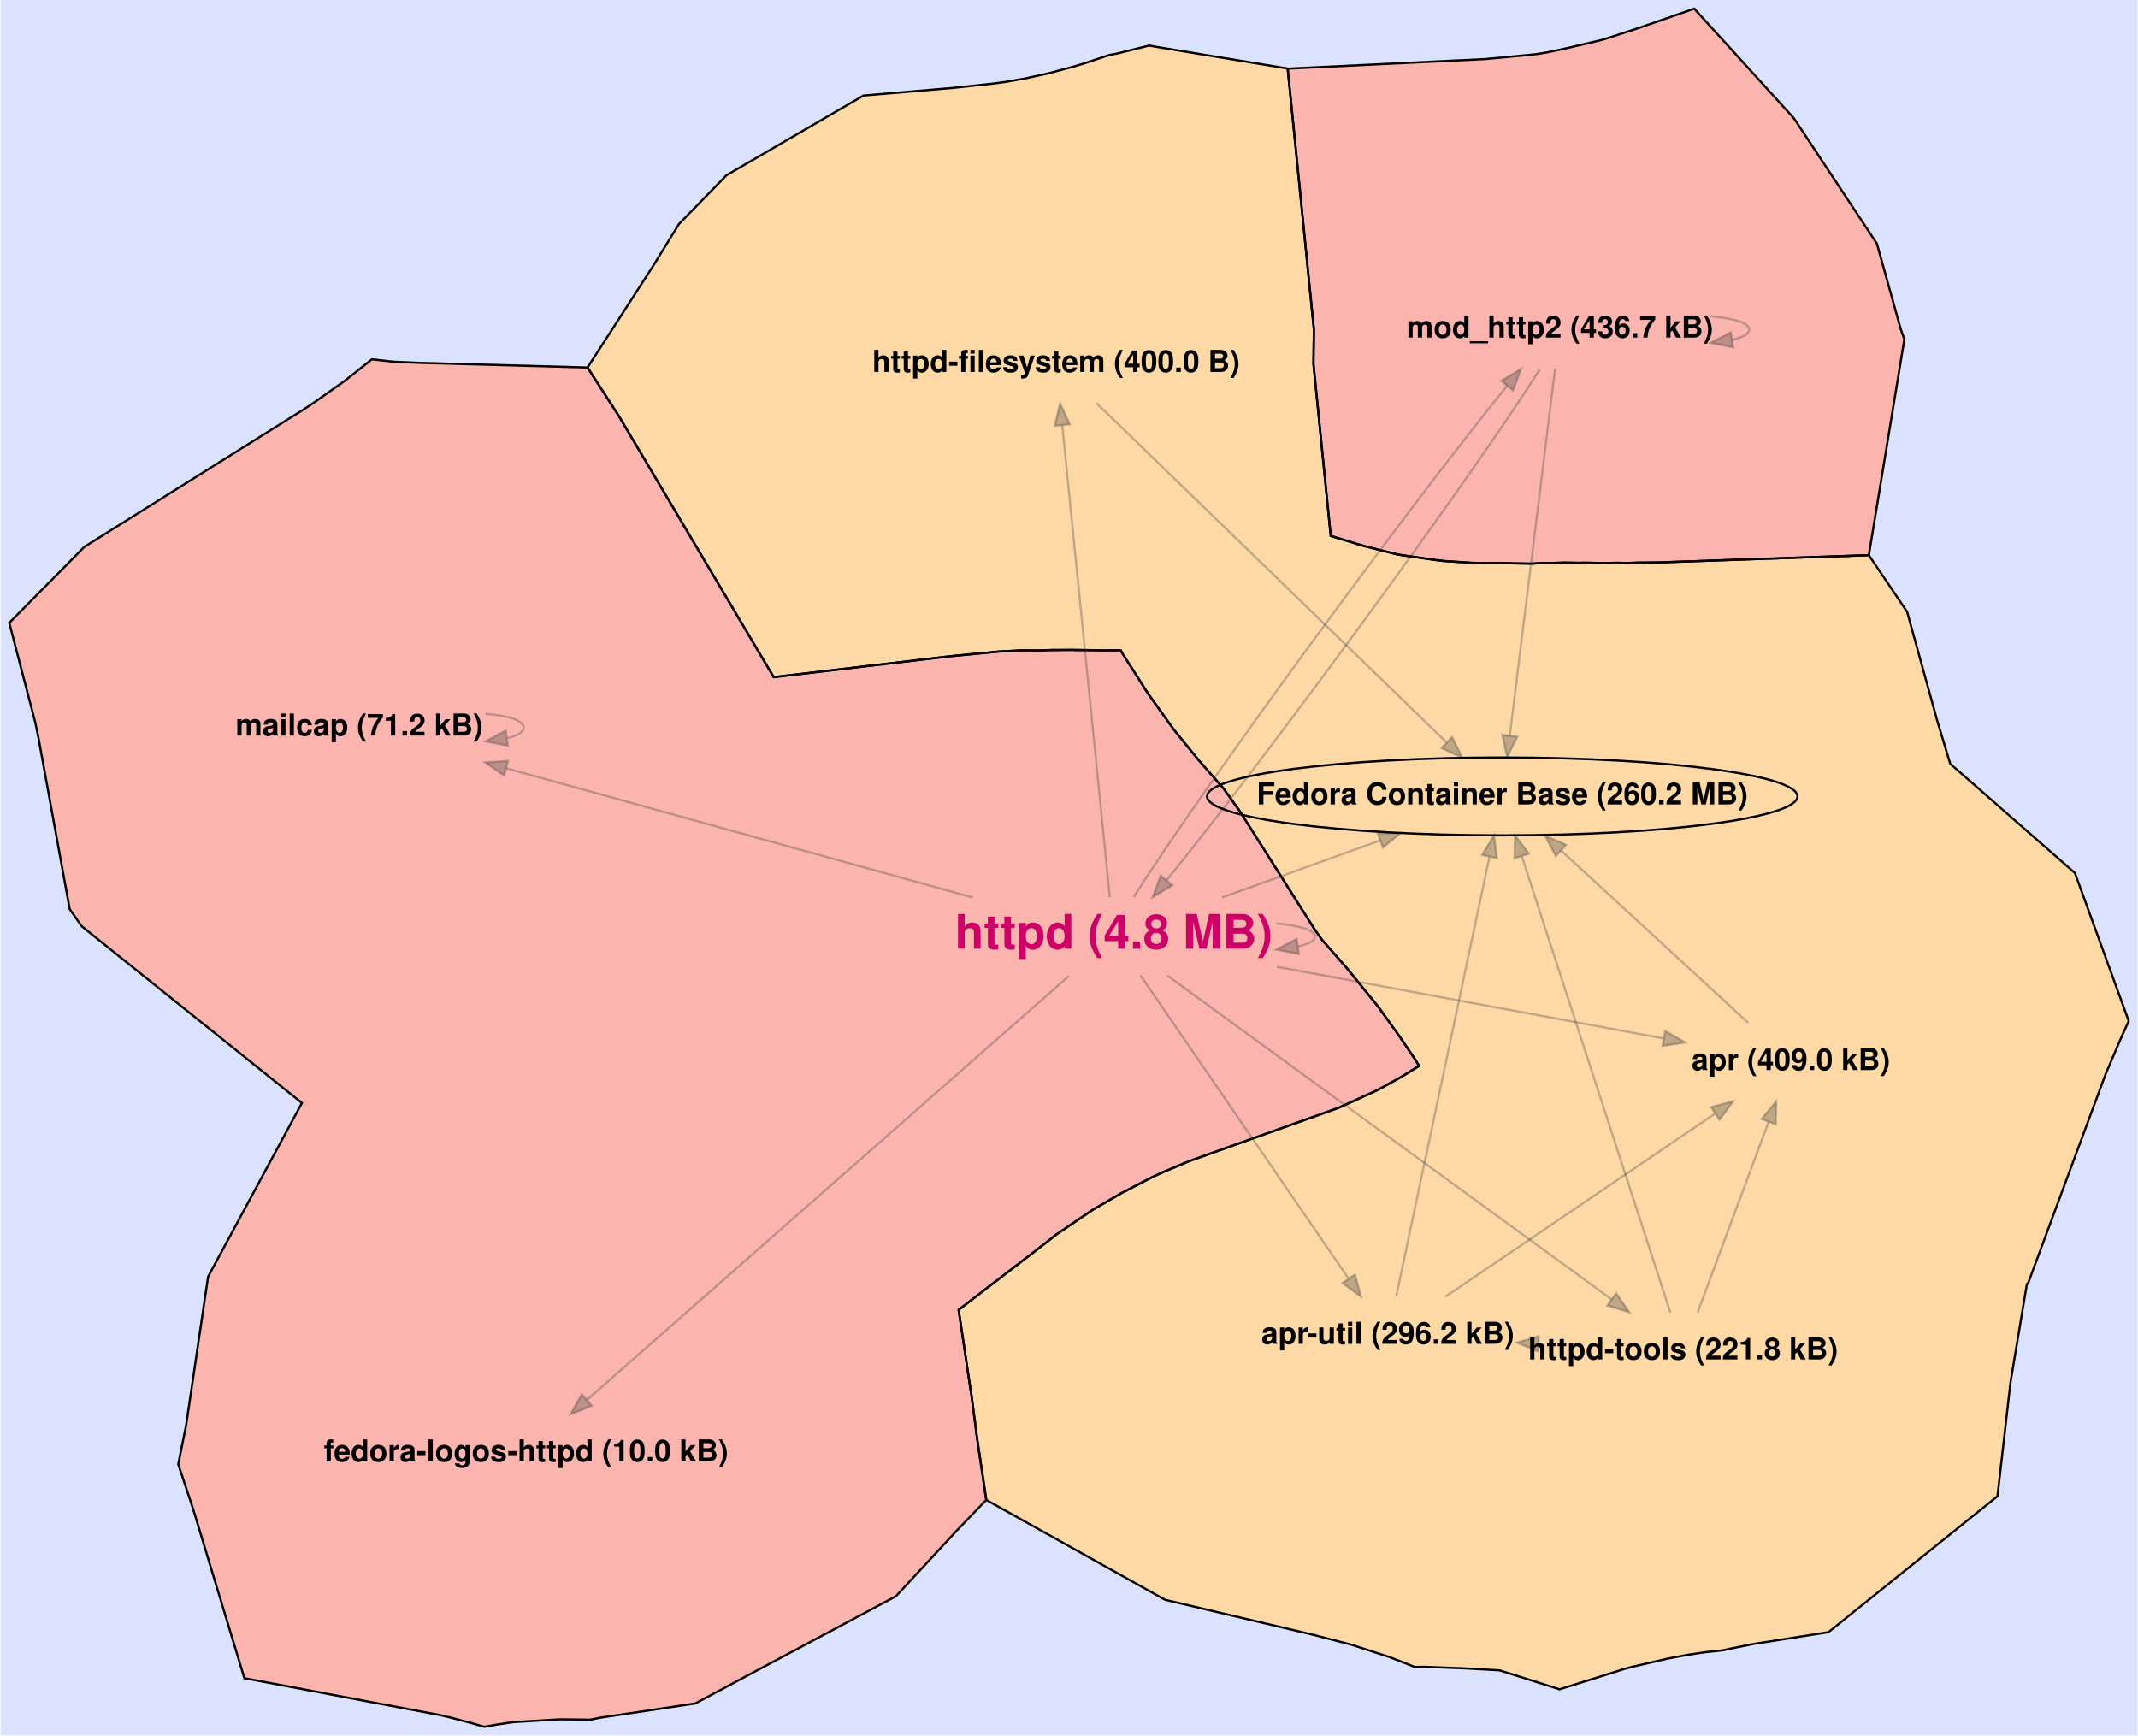
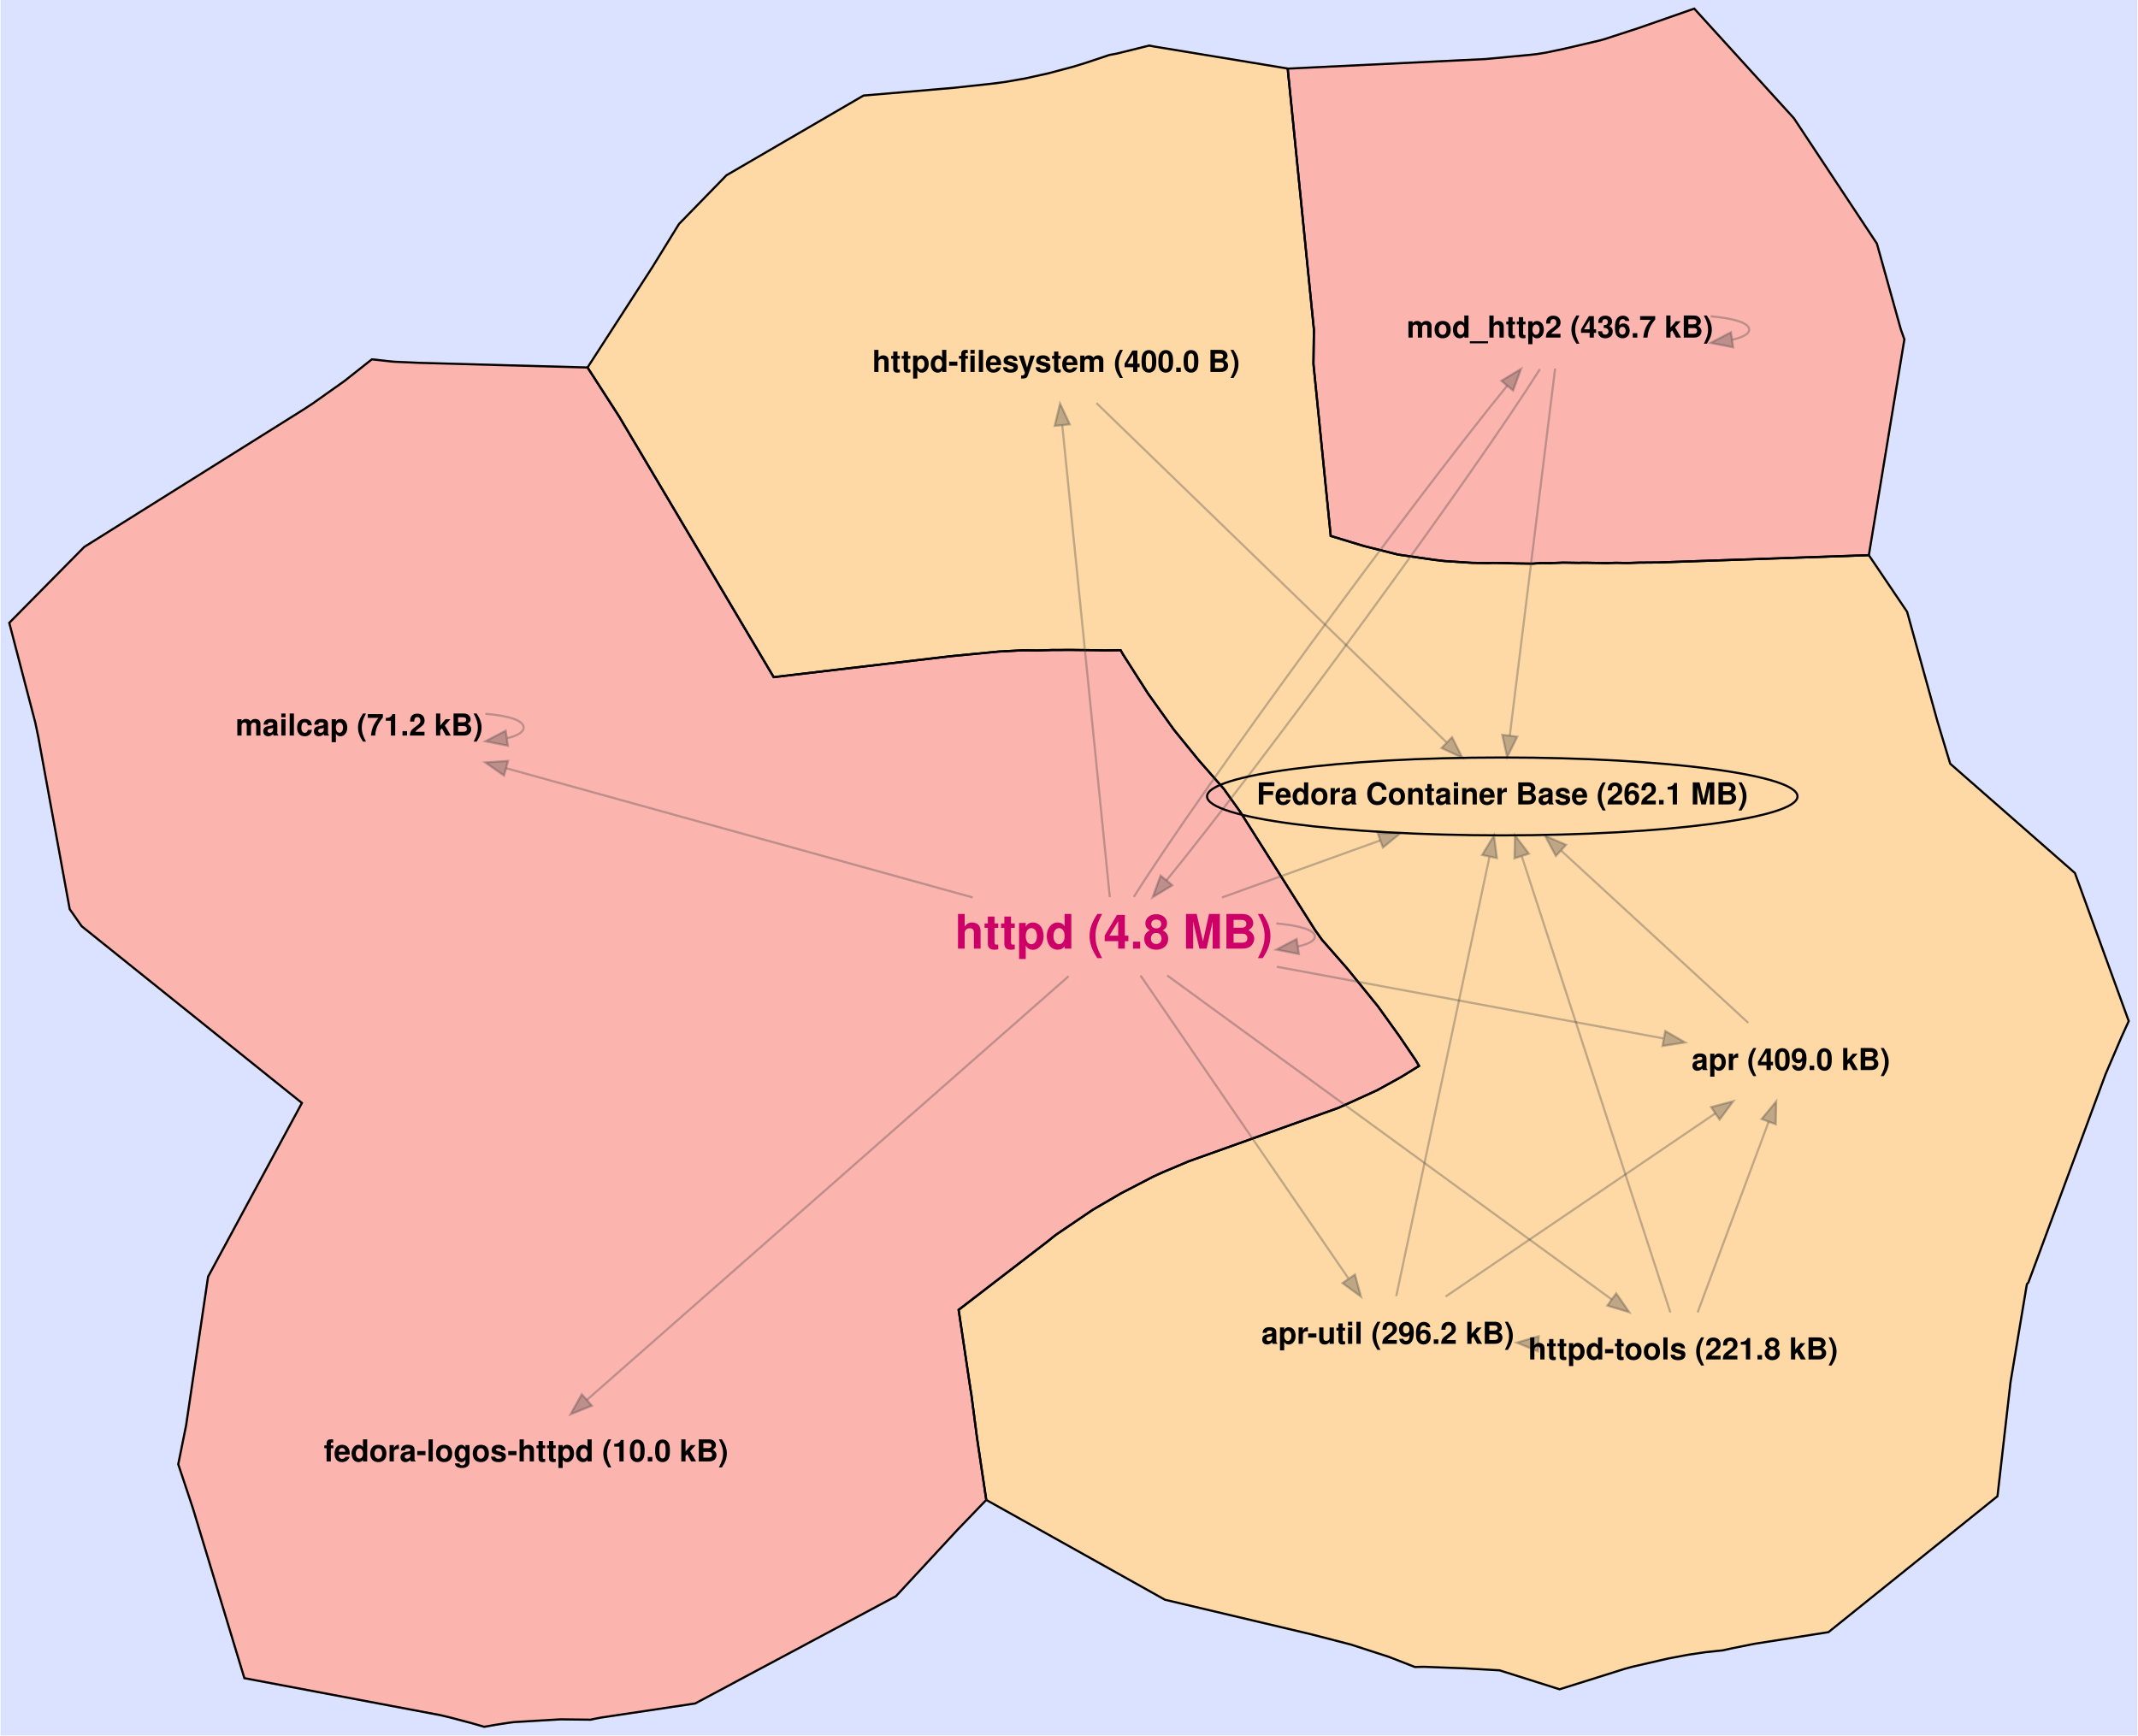
<svg xmlns="http://www.w3.org/2000/svg" width="988pt" height="802pt" viewBox="0.00 0.00 987.99 802.46">
  <g id="graph0" class="graph" transform="scale(1 1) rotate(0) translate(107.829 690.0486)">
    <polygon fill="#dae2ff" stroke="transparent" points="-107.829,112.413 -107.829,-690.049 880.165,-690.049 880.165,112.413 -107.829,112.413" />
-     <polygon fill="#fed9a6" stroke="#fed9a6" points="353.58,-388.764 331.236,-386.601 249.615,-376.948 178.19,-497.405 163.552,-520.121 193.462,-566.425 343.213,-526.749 346.443,-523.281 348.02,-522.564 348.621,-522.029 352.157,-522.029 356.264,-548.036 360.165,-521.893 363.056,-521.893 366.714,-550.349 370.799,-521.854 370.807,-521.854 373.832,-524.435 373.832,-524.435 370.807,-521.854 370.799,-521.854 366.714,-550.349 363.056,-521.893 360.165,-521.893 356.264,-548.036 352.157,-522.029 348.621,-522.029 348.02,-522.564 346.443,-523.281 343.213,-526.749 193.462,-566.425 205.839,-586.48 227.785,-609 291.146,-645.865 332.905,-649.441 350.576,-651.355 356.718,-652.159 365.95,-653.783 376.687,-656.157 388.409,-659.278 394.529,-661.183 404.868,-664.637 408.333,-665.28 423.211,-668.971 425.768,-668.498 487.173,-658.38 487.287,-658.312 499.405,-537.65 499.193,-521.76 507.181,-442.23 522.442,-437.591 537.979,-433.691 538.632,-433.562 542.613,-364.004 548.32,-322.05 552.153,-322.05 553.428,-321.677 556.792,-321.677 556.792,-321.677 553.428,-321.677 552.153,-322.05 548.32,-322.05 542.613,-364.004 538.632,-433.562 555.015,-431.187 559.717,-430.63 572.641,-429.787 580.201,-429.695 582.036,-429.77 588.245,-429.689 591.929,-429.541 600.4,-429.425 604.591,-429.702 608.11,-429.649 614.72,-429.901 622.08,-429.783 623.269,-429.827 624.848,-429.843 634.889,-429.671 634.71,-414.084 630.743,-322.173 626.872,-322.173 625.387,-321.73 625.387,-321.73 626.872,-322.173 630.743,-322.173 634.71,-414.084 634.889,-429.671 638.881,-429.815 644.437,-429.715 644.293,-351.779 644.293,-351.779 644.437,-429.715 649.673,-429.899 658.604,-429.971 755.994,-433.339 773.698,-407.131 787.748,-356.371 793.611,-336.913 851.289,-286.366 876.165,-217.907 872.826,-210.582 741.756,-204.847 737.877,-200.883 735.05,-200.007 733.556,-198.915 731.705,-198.915 727.061,-156.08 725.06,-195.562 729.109,-199.295 725.782,-202.145 725.782,-202.145 729.109,-199.295 725.06,-195.562 720.074,-194.076 720.074,-194.076 725.06,-195.562 727.061,-156.08 731.705,-198.915 733.556,-198.915 735.05,-200.007 737.877,-200.883 741.756,-204.847 872.826,-210.582 865.436,-193.31 752.595,-195.779 741.311,-192.36 741.311,-192.36 752.595,-195.779 865.436,-193.31 829.785,-97.085 829.095,-96.255 828.878,-95.127 821.493,-50.867 815.473,1.803 737.308,64.656 703.21,70.018 700.16,-28.087 700.16,-28.087 703.21,70.018 692.751,72.117 688.519,73.059 680.444,73.913 672.504,75.083 672.686,-20.223 672.686,-20.223 672.504,75.083 663.029,76.874 646.732,80.633 643.13,81.612 642.148,20.691 642.148,20.691 643.13,81.612 612.998,91.065 585.232,82.298 569.437,81.4 550.386,80.674 546.078,80.753 534.131,76.092 516.559,70.392 498.003,65.596 430.542,49.662 347.913,3.506 343.642,-25.145 341.013,-45.3 340.657,-47.41 335.134,-84.39 376.326,-116.051 379.204,-118.374 380.231,-119.168 397.087,-130.605 410.106,-138.193 425.168,-146.012 429.765,-148.099 441.646,-153.113 510.674,-177.75 528.629,-185.917 539.784,-192.076 548.017,-197.163 546.539,-199.702 538.788,-211.111 529.019,-224.718 514.863,-242.134 503.124,-255.525 499.835,-260.149 465.224,-314.824 457.7,-325.342 446.069,-338.61 434.651,-352.649 422.73,-369.321 411.216,-387.334 410.024,-389.395 401.956,-389.308 399.371,-389.392 390.49,-389.489 390.44,-389.492 386.146,-389.54 380.647,-389.482 378.769,-389.503 371.79,-389.28 365.047,-389.357 364.093,-389.327 353.58,-388.764 353.58,-388.764" />
-     <polygon fill="#fbb4ae" stroke="#fbb4ae" points="434.651,-352.649 446.069,-338.61 457.7,-325.342 465.224,-314.824 499.835,-260.149 503.124,-255.525 514.863,-242.134 529.019,-224.718 538.788,-211.111 546.539,-199.702 548.017,-197.163 539.784,-192.076 528.629,-185.917 510.674,-177.75 441.646,-153.113 439.983,-212.941 439.983,-212.941 441.646,-153.113 429.765,-148.099 425.168,-146.012 410.106,-138.193 397.087,-130.605 380.231,-119.168 379.204,-118.374 376.326,-116.051 335.134,-84.39 340.657,-47.41 341.013,-45.3 343.642,-25.145 347.913,3.506 334.632,17.294 306.138,48.036 213.304,97.623 169.669,104.164 169.253,104.237 166.575,104.769 165.268,105.061 165,105.127 151.039,104.963 129.508,106.233 127.382,106.509 121.161,107.463 115.8,108.413 109.876,106.699 100.306,104.171 95.584,103.042 4.877,85.921 -18.923,7.37 -25.698,-12.983 -22.064,-30.96 -11.904,-99.7 31.486,-180.036 -70.364,-261.778 -75.885,-269.665 -90.381,-349.144 -91.782,-355.864 -103.829,-402.049 -69.144,-437.155 31.916,-500.49 36.468,-503.466 51.136,-513.858 51.818,-449.187 53.905,-398.347 58.477,-358.56 62.898,-357.318 62.898,-357.318 58.477,-358.56 53.905,-398.347 51.818,-449.187 51.136,-513.858 63.836,-523.893 73.184,-522.861 74.303,-522.775 85.849,-522.265 163.552,-520.121 178.19,-497.405 249.615,-376.948 331.236,-386.601 353.58,-388.764 364.093,-389.327 365.047,-389.357 371.79,-389.28 378.769,-389.503 380.647,-389.482 386.146,-389.54 390.44,-389.492 390.49,-389.489 399.371,-389.392 401.956,-389.308 410.024,-389.395 411.216,-387.334 412.038,-289.01 415.989,-257.447 416.391,-256.989 415.406,-255.873 409.446,-252.38 404.726,-252.38 404.726,-252.38 409.446,-252.38 415.406,-255.873 416.391,-256.989 415.989,-257.447 412.038,-289.01 411.216,-387.334 422.73,-369.321 422.909,-282.188 427.109,-257.117 425.746,-256.707 425.746,-256.707 427.109,-257.117 422.909,-282.188 422.73,-369.321 434.651,-352.649 434.651,-352.649" />
-     <polygon fill="#fbb4ae" stroke="#fbb4ae" points="759.72,-577.392 770.809,-537.65 772.426,-533.155 755.994,-433.339 658.604,-429.971 649.673,-429.899 644.437,-429.715 638.881,-429.815 634.889,-429.671 624.848,-429.843 623.269,-429.827 622.08,-429.783 614.72,-429.901 608.11,-429.649 604.591,-429.702 600.4,-429.425 591.929,-429.541 588.245,-429.689 582.036,-429.77 580.201,-429.695 572.641,-429.787 559.717,-430.63 555.015,-431.187 538.632,-433.562 537.979,-433.691 522.442,-437.591 507.181,-442.23 499.193,-521.76 499.405,-537.65 516.912,-537.65 516.912,-537.65 499.405,-537.65 487.287,-658.312 578.78,-662.74 599.998,-664.751 602.674,-665.066 606.846,-665.749 614.842,-667.429 631.683,-671.36 633.718,-671.928 649.421,-677.041 675.268,-686.049 721.352,-635.358 759.72,-577.392 759.72,-577.392" />
-     <polyline fill="none" stroke="#000000" points="580.201,-429.695 582.036,-429.77 588.245,-429.689 591.929,-429.541 600.4,-429.425 604.591,-429.702 608.11,-429.649 614.72,-429.901 622.08,-429.783 623.269,-429.827 624.848,-429.843 634.889,-429.671 638.881,-429.815 644.437,-429.715 649.673,-429.899 658.604,-429.971 755.994,-433.339 773.698,-407.131 787.748,-356.371 793.611,-336.913 851.289,-286.366 876.165,-217.907 872.826,-210.582 865.436,-193.31 829.785,-97.085 829.095,-96.255 828.878,-95.127 821.493,-50.867 815.473,1.803 737.308,64.656 703.21,70.018 692.751,72.117 688.519,73.059 680.444,73.913 672.504,75.083 663.029,76.874 646.732,80.633 643.13,81.612 612.998,91.065 585.232,82.298 569.437,81.4 550.386,80.674 546.078,80.753 534.131,76.092 516.559,70.392 498.003,65.596 430.542,49.662 347.913,3.506 343.642,-25.145 341.013,-45.3 340.657,-47.41 335.134,-84.39 376.326,-116.051 379.204,-118.374 380.231,-119.168 397.087,-130.605 410.106,-138.193 425.168,-146.012 429.765,-148.099 441.646,-153.113 510.674,-177.75 528.629,-185.917 539.784,-192.076 548.017,-197.163 546.539,-199.702 538.788,-211.111 529.019,-224.718 514.863,-242.134 503.124,-255.525 499.835,-260.149 465.224,-314.824 457.7,-325.342 446.069,-338.61 434.651,-352.649 422.73,-369.321 411.216,-387.334 410.024,-389.395 401.956,-389.308 399.371,-389.392 390.49,-389.489 390.44,-389.492 386.146,-389.54 380.647,-389.482 378.769,-389.503 371.79,-389.28 365.047,-389.357 364.093,-389.327 353.58,-388.764 331.236,-386.601 249.615,-376.948 178.19,-497.405 163.552,-520.121 193.462,-566.425 205.839,-586.48 227.785,-609 291.146,-645.865 332.905,-649.441 350.576,-651.355 356.718,-652.159 365.95,-653.783 376.687,-656.157 388.409,-659.278 394.529,-661.183 404.868,-664.637 408.333,-665.28 423.211,-668.971 425.768,-668.498 487.173,-658.38 487.287,-658.312 499.405,-537.65 499.193,-521.76 507.181,-442.23 522.442,-437.591 537.979,-433.691 538.632,-433.562 555.015,-431.187 559.717,-430.63 572.641,-429.787 580.201,-429.695 " />
-     <polyline fill="none" stroke="#000000" points="151.039,104.963 165,105.127 165.268,105.061 166.575,104.769 169.253,104.237 169.669,104.164 213.304,97.623 306.138,48.036 334.632,17.294 347.913,3.506 343.642,-25.145 341.013,-45.3 340.657,-47.41 335.134,-84.39 376.326,-116.051 379.204,-118.374 380.231,-119.168 397.087,-130.605 410.106,-138.193 425.168,-146.012 429.765,-148.099 441.646,-153.113 510.674,-177.75 528.629,-185.917 539.784,-192.076 548.017,-197.163 546.539,-199.702 538.788,-211.111 529.019,-224.718 514.863,-242.134 503.124,-255.525 499.835,-260.149 465.224,-314.824 457.7,-325.342 446.069,-338.61 434.651,-352.649 422.73,-369.321 411.216,-387.334 410.024,-389.395 401.956,-389.308 399.371,-389.392 390.49,-389.489 390.44,-389.492 386.146,-389.54 380.647,-389.482 378.769,-389.503 371.79,-389.28 365.047,-389.357 364.093,-389.327 353.58,-388.764 331.236,-386.601 249.615,-376.948 178.19,-497.405 163.552,-520.121 85.849,-522.265 74.303,-522.775 73.184,-522.861 63.836,-523.893 51.136,-513.858 36.468,-503.466 31.916,-500.49 -69.144,-437.155 -103.829,-402.049 -91.782,-355.864 -90.381,-349.144 -75.885,-269.665 -70.364,-261.778 31.486,-180.036 -11.904,-99.7 -22.064,-30.96 -25.698,-12.983 -18.923,7.37 4.877,85.921 95.584,103.042 100.306,104.171 109.876,106.699 115.8,108.413 121.161,107.463 127.382,106.509 129.508,106.233 151.039,104.963 " />
+     <polygon fill="#fed9a6" stroke="#fed9a6" points="163.552,-520.121 178.19,-497.405 249.615,-376.948 331.236,-386.601 353.58,-388.764 364.093,-389.327 365.047,-389.357 371.79,-389.28 378.769,-389.503 380.647,-389.482 386.146,-389.54 390.44,-389.492 390.49,-389.489 399.371,-389.392 401.956,-389.308 410.024,-389.395 411.216,-387.334 422.73,-369.321 434.651,-352.649 446.069,-338.61 457.7,-325.342 465.224,-314.824 499.835,-260.149 503.124,-255.525 514.863,-242.134 529.019,-224.718 538.788,-211.111 546.539,-199.702 548.017,-197.163 539.784,-192.076 528.629,-185.917 510.674,-177.75 441.646,-153.113 429.765,-148.099 425.168,-146.012 410.106,-138.193 397.087,-130.605 380.231,-119.168 379.204,-118.374 376.326,-116.051 335.134,-84.39 340.657,-47.41 341.013,-45.3 343.642,-25.145 347.913,3.506 430.542,49.662 498.003,65.596 516.559,70.392 534.131,76.092 546.078,80.753 550.386,80.674 569.437,81.4 585.232,82.298 612.998,91.065 643.13,81.612 642.148,20.691 642.148,20.691 643.13,81.612 646.732,80.633 663.029,76.874 672.504,75.083 672.686,-20.223 672.686,-20.223 672.504,75.083 680.444,73.913 688.519,73.059 692.751,72.117 703.21,70.018 700.16,-28.087 700.16,-28.087 703.21,70.018 737.308,64.656 815.473,1.803 821.493,-50.867 828.878,-95.127 829.095,-96.255 829.785,-97.085 865.436,-193.31 752.595,-195.779 741.311,-192.36 741.311,-192.36 752.595,-195.779 865.436,-193.31 872.826,-210.582 741.756,-204.847 737.877,-200.883 735.05,-200.007 733.556,-198.915 731.705,-198.915 727.061,-156.08 725.06,-195.562 720.074,-194.076 720.074,-194.076 725.06,-195.562 729.109,-199.295 725.782,-202.145 725.782,-202.145 729.109,-199.295 725.06,-195.562 727.061,-156.08 731.705,-198.915 733.556,-198.915 735.05,-200.007 737.877,-200.883 741.756,-204.847 872.826,-210.582 876.165,-217.907 851.289,-286.366 793.611,-336.913 787.748,-356.371 773.698,-407.131 755.994,-433.339 658.604,-429.971 649.673,-429.899 644.437,-429.715 644.293,-351.779 644.293,-351.779 644.437,-429.715 638.881,-429.815 634.889,-429.671 634.71,-414.084 630.743,-322.173 626.872,-322.173 625.387,-321.73 625.387,-321.73 626.872,-322.173 630.743,-322.173 634.71,-414.084 634.889,-429.671 624.848,-429.843 623.269,-429.827 622.08,-429.783 614.72,-429.901 608.11,-429.649 604.591,-429.702 600.4,-429.425 591.929,-429.541 588.245,-429.689 582.036,-429.77 580.201,-429.695 572.641,-429.787 559.717,-430.63 555.015,-431.187 538.632,-433.562 542.613,-364.004 548.32,-322.05 552.153,-322.05 553.428,-321.677 556.792,-321.677 556.792,-321.677 553.428,-321.677 552.153,-322.05 548.32,-322.05 542.613,-364.004 538.632,-433.562 537.979,-433.691 522.442,-437.591 507.181,-442.23 499.193,-521.76 499.405,-537.65 487.287,-658.312 487.173,-658.38 425.768,-668.498 423.211,-668.971 408.333,-665.28 404.868,-664.637 394.529,-661.183 388.409,-659.278 376.687,-656.157 365.95,-653.783 356.718,-652.159 350.576,-651.355 332.905,-649.441 291.146,-645.865 227.785,-609 205.839,-586.48 193.462,-566.425 343.213,-526.749 346.443,-523.281 348.02,-522.564 348.621,-522.029 352.157,-522.029 356.264,-548.036 360.165,-521.893 363.056,-521.893 366.714,-550.349 370.799,-521.854 370.807,-521.854 373.832,-524.435 373.832,-524.435 370.807,-521.854 370.799,-521.854 366.714,-550.349 363.056,-521.893 360.165,-521.893 356.264,-548.036 352.157,-522.029 348.621,-522.029 348.02,-522.564 346.443,-523.281 343.213,-526.749 193.462,-566.425 163.552,-520.121 163.552,-520.121" />
+     <polygon fill="#fbb4ae" stroke="#fbb4ae" points="503.124,-255.525 499.835,-260.149 465.224,-314.824 457.7,-325.342 446.069,-338.61 434.651,-352.649 422.73,-369.321 422.909,-282.188 427.109,-257.117 425.746,-256.707 425.746,-256.707 427.109,-257.117 422.909,-282.188 422.73,-369.321 411.216,-387.334 412.038,-289.01 415.989,-257.447 416.391,-256.989 415.406,-255.873 409.446,-252.38 404.726,-252.38 404.726,-252.38 409.446,-252.38 415.406,-255.873 416.391,-256.989 415.989,-257.447 412.038,-289.01 411.216,-387.334 410.024,-389.395 401.956,-389.308 399.371,-389.392 390.49,-389.489 390.44,-389.492 386.146,-389.54 380.647,-389.482 378.769,-389.503 371.79,-389.28 365.047,-389.357 364.093,-389.327 353.58,-388.764 331.236,-386.601 249.615,-376.948 178.19,-497.405 163.552,-520.121 85.849,-522.265 74.303,-522.775 73.184,-522.861 63.836,-523.893 51.136,-513.858 51.818,-449.187 53.905,-398.347 58.477,-358.56 62.898,-357.318 62.898,-357.318 58.477,-358.56 53.905,-398.347 51.818,-449.187 51.136,-513.858 36.468,-503.466 31.916,-500.49 -69.144,-437.155 -103.829,-402.049 -91.782,-355.864 -90.381,-349.144 -75.885,-269.665 -70.364,-261.778 31.486,-180.036 -11.904,-99.7 -22.064,-30.96 -25.698,-12.983 -18.923,7.37 4.877,85.921 95.584,103.042 100.306,104.171 109.876,106.699 115.8,108.413 121.161,107.463 127.382,106.509 129.508,106.233 151.039,104.963 165,105.127 165.268,105.061 166.575,104.769 169.253,104.237 169.669,104.164 213.304,97.623 306.138,48.036 334.632,17.294 347.913,3.506 343.642,-25.145 341.013,-45.3 340.657,-47.41 335.134,-84.39 376.326,-116.051 379.204,-118.374 380.231,-119.168 397.087,-130.605 410.106,-138.193 425.168,-146.012 429.765,-148.099 441.646,-153.113 439.983,-212.941 439.983,-212.941 441.646,-153.113 510.674,-177.75 528.629,-185.917 539.784,-192.076 548.017,-197.163 546.539,-199.702 538.788,-211.111 529.019,-224.718 514.863,-242.134 503.124,-255.525 503.124,-255.525" />
+     <polygon fill="#fbb4ae" stroke="#fbb4ae" points="644.437,-429.715 649.673,-429.899 658.604,-429.971 755.994,-433.339 772.426,-533.155 770.809,-537.65 759.72,-577.392 721.352,-635.358 675.268,-686.049 649.421,-677.041 633.718,-671.928 631.683,-671.36 614.842,-667.429 606.846,-665.749 602.674,-665.066 599.998,-664.751 578.78,-662.74 487.287,-658.312 499.405,-537.65 516.912,-537.65 516.912,-537.65 499.405,-537.65 499.193,-521.76 507.181,-442.23 522.442,-437.591 537.979,-433.691 538.632,-433.562 555.015,-431.187 559.717,-430.63 572.641,-429.787 580.201,-429.695 582.036,-429.77 588.245,-429.689 591.929,-429.541 600.4,-429.425 604.591,-429.702 608.11,-429.649 614.72,-429.901 622.08,-429.783 623.269,-429.827 624.848,-429.843 634.889,-429.671 638.881,-429.815 644.437,-429.715 644.437,-429.715" />
+     <polyline fill="none" stroke="#000000" points="572.641,-429.787 559.717,-430.63 555.015,-431.187 538.632,-433.562 537.979,-433.691 522.442,-437.591 507.181,-442.23 499.193,-521.76 499.405,-537.65 487.287,-658.312 487.173,-658.38 425.768,-668.498 423.211,-668.971 408.333,-665.28 404.868,-664.637 394.529,-661.183 388.409,-659.278 376.687,-656.157 365.95,-653.783 356.718,-652.159 350.576,-651.355 332.905,-649.441 291.146,-645.865 227.785,-609 205.839,-586.48 193.462,-566.425 163.552,-520.121 178.19,-497.405 249.615,-376.948 331.236,-386.601 353.58,-388.764 364.093,-389.327 365.047,-389.357 371.79,-389.28 378.769,-389.503 380.647,-389.482 386.146,-389.54 390.44,-389.492 390.49,-389.489 399.371,-389.392 401.956,-389.308 410.024,-389.395 411.216,-387.334 422.73,-369.321 434.651,-352.649 446.069,-338.61 457.7,-325.342 465.224,-314.824 499.835,-260.149 503.124,-255.525 514.863,-242.134 529.019,-224.718 538.788,-211.111 546.539,-199.702 548.017,-197.163 539.784,-192.076 528.629,-185.917 510.674,-177.75 441.646,-153.113 429.765,-148.099 425.168,-146.012 410.106,-138.193 397.087,-130.605 380.231,-119.168 379.204,-118.374 376.326,-116.051 335.134,-84.39 340.657,-47.41 341.013,-45.3 343.642,-25.145 347.913,3.506 430.542,49.662 498.003,65.596 516.559,70.392 534.131,76.092 546.078,80.753 550.386,80.674 569.437,81.4 585.232,82.298 612.998,91.065 643.13,81.612 646.732,80.633 663.029,76.874 672.504,75.083 680.444,73.913 688.519,73.059 692.751,72.117 703.21,70.018 737.308,64.656 815.473,1.803 821.493,-50.867 828.878,-95.127 829.095,-96.255 829.785,-97.085 865.436,-193.31 872.826,-210.582 876.165,-217.907 851.289,-286.366 793.611,-336.913 787.748,-356.371 773.698,-407.131 755.994,-433.339 658.604,-429.971 649.673,-429.899 644.437,-429.715 638.881,-429.815 634.889,-429.671 624.848,-429.843 623.269,-429.827 622.08,-429.783 614.72,-429.901 608.11,-429.649 604.591,-429.702 600.4,-429.425 591.929,-429.541 588.245,-429.689 582.036,-429.77 580.201,-429.695 572.641,-429.787 " />
+     <polyline fill="none" stroke="#000000" points="129.508,106.233 127.382,106.509 121.161,107.463 115.8,108.413 109.876,106.699 100.306,104.171 95.584,103.042 4.877,85.921 -18.923,7.37 -25.698,-12.983 -22.064,-30.96 -11.904,-99.7 31.486,-180.036 -70.364,-261.778 -75.885,-269.665 -90.381,-349.144 -91.782,-355.864 -103.829,-402.049 -69.144,-437.155 31.916,-500.49 36.468,-503.466 51.136,-513.858 63.836,-523.893 73.184,-522.861 74.303,-522.775 85.849,-522.265 163.552,-520.121 178.19,-497.405 249.615,-376.948 331.236,-386.601 353.58,-388.764 364.093,-389.327 365.047,-389.357 371.79,-389.28 378.769,-389.503 380.647,-389.482 386.146,-389.54 390.44,-389.492 390.49,-389.489 399.371,-389.392 401.956,-389.308 410.024,-389.395 411.216,-387.334 422.73,-369.321 434.651,-352.649 446.069,-338.61 457.7,-325.342 465.224,-314.824 499.835,-260.149 503.124,-255.525 514.863,-242.134 529.019,-224.718 538.788,-211.111 546.539,-199.702 548.017,-197.163 539.784,-192.076 528.629,-185.917 510.674,-177.75 441.646,-153.113 429.765,-148.099 425.168,-146.012 410.106,-138.193 397.087,-130.605 380.231,-119.168 379.204,-118.374 376.326,-116.051 335.134,-84.39 340.657,-47.41 341.013,-45.3 343.642,-25.145 347.913,3.506 334.632,17.294 306.138,48.036 213.304,97.623 169.669,104.164 169.253,104.237 166.575,104.769 165.268,105.061 165,105.127 151.039,104.963 129.508,106.233 " />
    <polyline fill="none" stroke="#000000" points="606.846,-665.749 614.842,-667.429 631.683,-671.36 633.718,-671.928 649.421,-677.041 675.268,-686.049 721.352,-635.358 759.72,-577.392 770.809,-537.65 772.426,-533.155 755.994,-433.339 658.604,-429.971 649.673,-429.899 644.437,-429.715 638.881,-429.815 634.889,-429.671 624.848,-429.843 623.269,-429.827 622.08,-429.783 614.72,-429.901 608.11,-429.649 604.591,-429.702 600.4,-429.425 591.929,-429.541 588.245,-429.689 582.036,-429.77 580.201,-429.695 572.641,-429.787 559.717,-430.63 555.015,-431.187 538.632,-433.562 537.979,-433.691 522.442,-437.591 507.181,-442.23 499.193,-521.76 499.405,-537.65 487.287,-658.312 578.78,-662.74 599.998,-664.751 602.674,-665.066 606.846,-665.749 " />
    <g id="edge1" class="edge">
      <path fill="none" stroke="#444444" stroke-opacity="0.333" d="M700.26,-217.084C677.397,-238.13 639.541,-272.976 613.837,-296.636" />
      <polygon fill="#444444" fill-opacity="0.333" stroke="#444444" stroke-opacity="0.333" points="611.268,-294.244 606.28,-303.592 616.008,-299.394 611.268,-294.244" />
    </g>
    <g id="edge2" class="edge">
      <path fill="none" stroke="#444444" stroke-opacity="0.333" d="M537.481,-90.724C546.64,-133.889 569.608,-242.132 580.543,-293.668" />
      <polygon fill="#444444" fill-opacity="0.333" stroke="#444444" stroke-opacity="0.333" points="577.185,-294.704 582.684,-303.76 584.032,-293.251 577.185,-294.704" />
    </g>
    <g id="edge3" class="edge">
      <path fill="none" stroke="#444444" stroke-opacity="0.333" d="M560.291,-90.52C593.088,-112.796 648.814,-150.645 684.996,-175.219" />
      <polygon fill="#444444" fill-opacity="0.333" stroke="#444444" stroke-opacity="0.333" points="683.06,-178.135 693.299,-180.858 686.993,-172.345 683.06,-178.135" />
    </g>
    <g id="edge4" class="edge">
      <path fill="none" stroke="#444444" stroke-opacity="0.333" d="M456.91,-275.055C479.63,-283.248 506.605,-292.976 530.047,-301.429" />
      <polygon fill="#444444" fill-opacity="0.333" stroke="#444444" stroke-opacity="0.333" points="528.921,-304.743 539.515,-304.843 531.295,-298.158 528.921,-304.743" />
    </g>
    <g id="edge5" class="edge">
      <path fill="none" stroke="#444444" stroke-opacity="0.333" d="M482.259,-243.032C537.104,-232.863 610.319,-219.287 660.93,-209.903" />
      <polygon fill="#444444" fill-opacity="0.333" stroke="#444444" stroke-opacity="0.333" points="661.861,-213.29 671.055,-208.026 660.585,-206.408 661.861,-213.29" />
    </g>
    <g id="edge6" class="edge">
      <path fill="none" stroke="#444444" stroke-opacity="0.333" d="M419.251,-238.971C441.679,-206.295 489.124,-137.169 515.298,-99.036" />
      <polygon fill="#444444" fill-opacity="0.333" stroke="#444444" stroke-opacity="0.333" points="518.385,-100.722 521.159,-90.497 512.614,-96.761 518.385,-100.722" />
    </g>
    <g id="edge7" class="edge">
      <path fill="none" stroke="#444444" stroke-opacity="0.333" d="M385.998,-238.652C337.669,-196.144 218.035,-90.919 163.291,-42.769" />
      <polygon fill="#444444" fill-opacity="0.333" stroke="#444444" stroke-opacity="0.333" points="165.521,-40.07 155.701,-36.093 160.898,-45.326 165.521,-40.07" />
    </g>
    <g id="edge8" class="edge">
      <path fill="none" stroke="#444444" stroke-opacity="0.333" d="M482.038,-263.067C492.709,-262.088 499.87,-260.069 499.87,-257.01 499.87,-255.051 496.931,-253.518 492.014,-252.411" />
      <polygon fill="#444444" fill-opacity="0.333" stroke="#444444" stroke-opacity="0.333" points="492.44,-248.937 482.038,-250.953 491.427,-255.863 492.44,-248.937" />
    </g>
    <g id="edge9" class="edge">
      <path fill="none" stroke="#444444" stroke-opacity="0.333" d="M405.036,-275.207C400.467,-320.55 388.547,-438.83 383.047,-493.409" />
      <polygon fill="#444444" fill-opacity="0.333" stroke="#444444" stroke-opacity="0.333" points="379.557,-493.135 382.037,-503.435 386.522,-493.837 379.557,-493.135" />
    </g>
    <g id="edge10" class="edge">
      <path fill="none" stroke="#444444" stroke-opacity="0.333" d="M431.634,-238.96C479.256,-204.248 583.608,-128.187 637.081,-89.21" />
      <polygon fill="#444444" fill-opacity="0.333" stroke="#444444" stroke-opacity="0.333" points="639.191,-92.004 645.21,-83.285 635.067,-86.347 639.191,-92.004" />
    </g>
    <g id="edge11" class="edge">
      <path fill="none" stroke="#444444" stroke-opacity="0.333" d="M341.659,-275.07C280.163,-292.102 188.361,-317.526 125.976,-334.804" />
      <polygon fill="#444444" fill-opacity="0.333" stroke="#444444" stroke-opacity="0.333" points="124.928,-331.462 116.225,-337.504 126.797,-338.208 124.928,-331.462" />
    </g>
    <g id="edge12" class="edge">
      <path fill="none" stroke="#444444" stroke-opacity="0.333" d="M416.133,-275.311C446.618,-323.833 543.031,-455.502 588.791,-511.718" />
      <polygon fill="#444444" fill-opacity="0.333" stroke="#444444" stroke-opacity="0.333" points="586.099,-513.955 595.161,-519.446 591.501,-509.503 586.099,-513.955" />
    </g>
    <g id="edge13" class="edge">
      <path fill="none" stroke="#444444" stroke-opacity="0.333" d="M398.863,-503.661C435.843,-467.82 518.454,-387.752 560.641,-346.863" />
      <polygon fill="#444444" fill-opacity="0.333" stroke="#444444" stroke-opacity="0.333" points="563.283,-349.177 568.027,-339.704 558.411,-344.15 563.283,-349.177" />
    </g>
    <g id="edge14" class="edge">
      <path fill="none" stroke="#444444" stroke-opacity="0.333" d="M664.222,-83.19C649.833,-127.367 612.765,-241.179 595.548,-294.042" />
      <polygon fill="#444444" fill-opacity="0.333" stroke="#444444" stroke-opacity="0.333" points="592.15,-293.171 592.381,-303.763 598.806,-295.339 592.15,-293.171" />
    </g>
    <g id="edge15" class="edge">
      <path fill="none" stroke="#444444" stroke-opacity="0.333" d="M676.823,-83.19C685.259,-105.837 699.813,-144.905 709.655,-171.325" />
      <polygon fill="#444444" fill-opacity="0.333" stroke="#444444" stroke-opacity="0.333" points="706.404,-172.622 713.174,-180.771 712.963,-170.179 706.404,-172.622" />
    </g>
    <g id="edge16" class="edge">
      <path fill="none" stroke="#444444" stroke-opacity="0.333" d="M600.245,-68.849C600.098,-68.857 599.95,-68.865 599.803,-68.872" />
      <polygon fill="#444444" fill-opacity="0.333" stroke="#444444" stroke-opacity="0.333" points="602.98,-65.199 593.18,-69.224 603.351,-72.189 602.98,-65.199" />
    </g>
    <g id="edge17" class="edge">
      <path fill="none" stroke="#444444" stroke-opacity="0.333" d="M116.312,-359.984C126.726,-359.158 134,-357.04 134,-353.63 134,-351.499 131.159,-349.872 126.485,-348.75" />
      <polygon fill="#444444" fill-opacity="0.333" stroke="#444444" stroke-opacity="0.333" points="126.71,-345.246 116.312,-347.276 125.706,-352.174 126.71,-345.246" />
    </g>
    <g id="edge18" class="edge">
      <path fill="none" stroke="#444444" stroke-opacity="0.333" d="M610.934,-519.617C606.289,-482 595.54,-394.929 589.98,-349.896" />
      <polygon fill="#444444" fill-opacity="0.333" stroke="#444444" stroke-opacity="0.333" points="593.448,-349.419 588.749,-339.923 586.5,-350.277 593.448,-349.419" />
    </g>
    <g id="edge19" class="edge">
      <path fill="none" stroke="#444444" stroke-opacity="0.333" d="M603.897,-519.349C573.412,-470.827 476.999,-339.158 431.239,-282.942" />
      <polygon fill="#444444" fill-opacity="0.333" stroke="#444444" stroke-opacity="0.333" points="433.931,-280.705 424.869,-275.214 428.529,-285.157 433.931,-280.705" />
    </g>
    <g id="edge20" class="edge">
      <path fill="none" stroke="#444444" stroke-opacity="0.333" d="M682.833,-543.805C693.45,-542.866 700.66,-540.814 700.66,-537.65 700.66,-535.623 697.701,-534.053 692.783,-532.939" />
      <polygon fill="#444444" fill-opacity="0.333" stroke="#444444" stroke-opacity="0.333" points="693.232,-529.467 682.833,-531.495 692.226,-536.395 693.232,-529.467" />
    </g>
    <g id="node1" class="node">
      <ellipse fill="none" stroke="#000000" cx="586.51" cy="-321.79" rx="136.5" ry="18" />
-       <text text-anchor="middle" x="586.51" y="-318.09" font-family="Helvetica,sans-Serif" font-weight="bold" font-size="14.00" fill="#000000">Fedora Container Base (260.2 MB)</text>
+       <text text-anchor="middle" x="586.51" y="-318.09" font-family="Helvetica,sans-Serif" font-weight="bold" font-size="14.00" fill="#000000">Fedora Container Base (262.1 MB)</text>
    </g>
    <g id="node2" class="node">
      <text text-anchor="middle" x="719.95" y="-195.26" font-family="Helvetica,sans-Serif" font-weight="bold" font-size="14.00" fill="#000000">apr (409.0 kB)</text>
    </g>
    <g id="node3" class="node">
      <text text-anchor="middle" x="533.59" y="-68.685" font-family="Helvetica,sans-Serif" font-weight="bold" font-size="14.00" fill="#000000">apr-util (296.2 kB)</text>
    </g>
    <g id="node4" class="node">
      <text text-anchor="middle" x="135.13" y="-14.3" font-family="Helvetica,sans-Serif" font-weight="bold" font-size="14.00" fill="#000000">fedora-logos-httpd (10.0 kB)</text>
    </g>
    <g id="node5" class="node">
      <text text-anchor="middle" x="406.87" y="-251.41" font-family="Helvetica,sans-Serif" font-weight="bold" font-size="22.00" fill="#cc0066">httpd (4.8 MB)</text>
    </g>
    <g id="node6" class="node">
      <text text-anchor="middle" x="380.19" y="-518.06" font-family="Helvetica,sans-Serif" font-weight="bold" font-size="14.00" fill="#000000">httpd-filesystem (400.0 B)</text>
    </g>
    <g id="node7" class="node">
      <text text-anchor="middle" x="670.1" y="-61.443" font-family="Helvetica,sans-Serif" font-weight="bold" font-size="14.00" fill="#000000">httpd-tools (221.8 kB)</text>
    </g>
    <g id="node8" class="node">
      <text text-anchor="middle" x="58" y="-349.93" font-family="Helvetica,sans-Serif" font-weight="bold" font-size="14.00" fill="#000000">mailcap (71.2 kB)</text>
    </g>
    <g id="node9" class="node">
      <text text-anchor="middle" x="613.16" y="-533.95" font-family="Helvetica,sans-Serif" font-weight="bold" font-size="14.00" fill="#000000">mod_http2 (436.7 kB)</text>
    </g>
  </g>
</svg>
